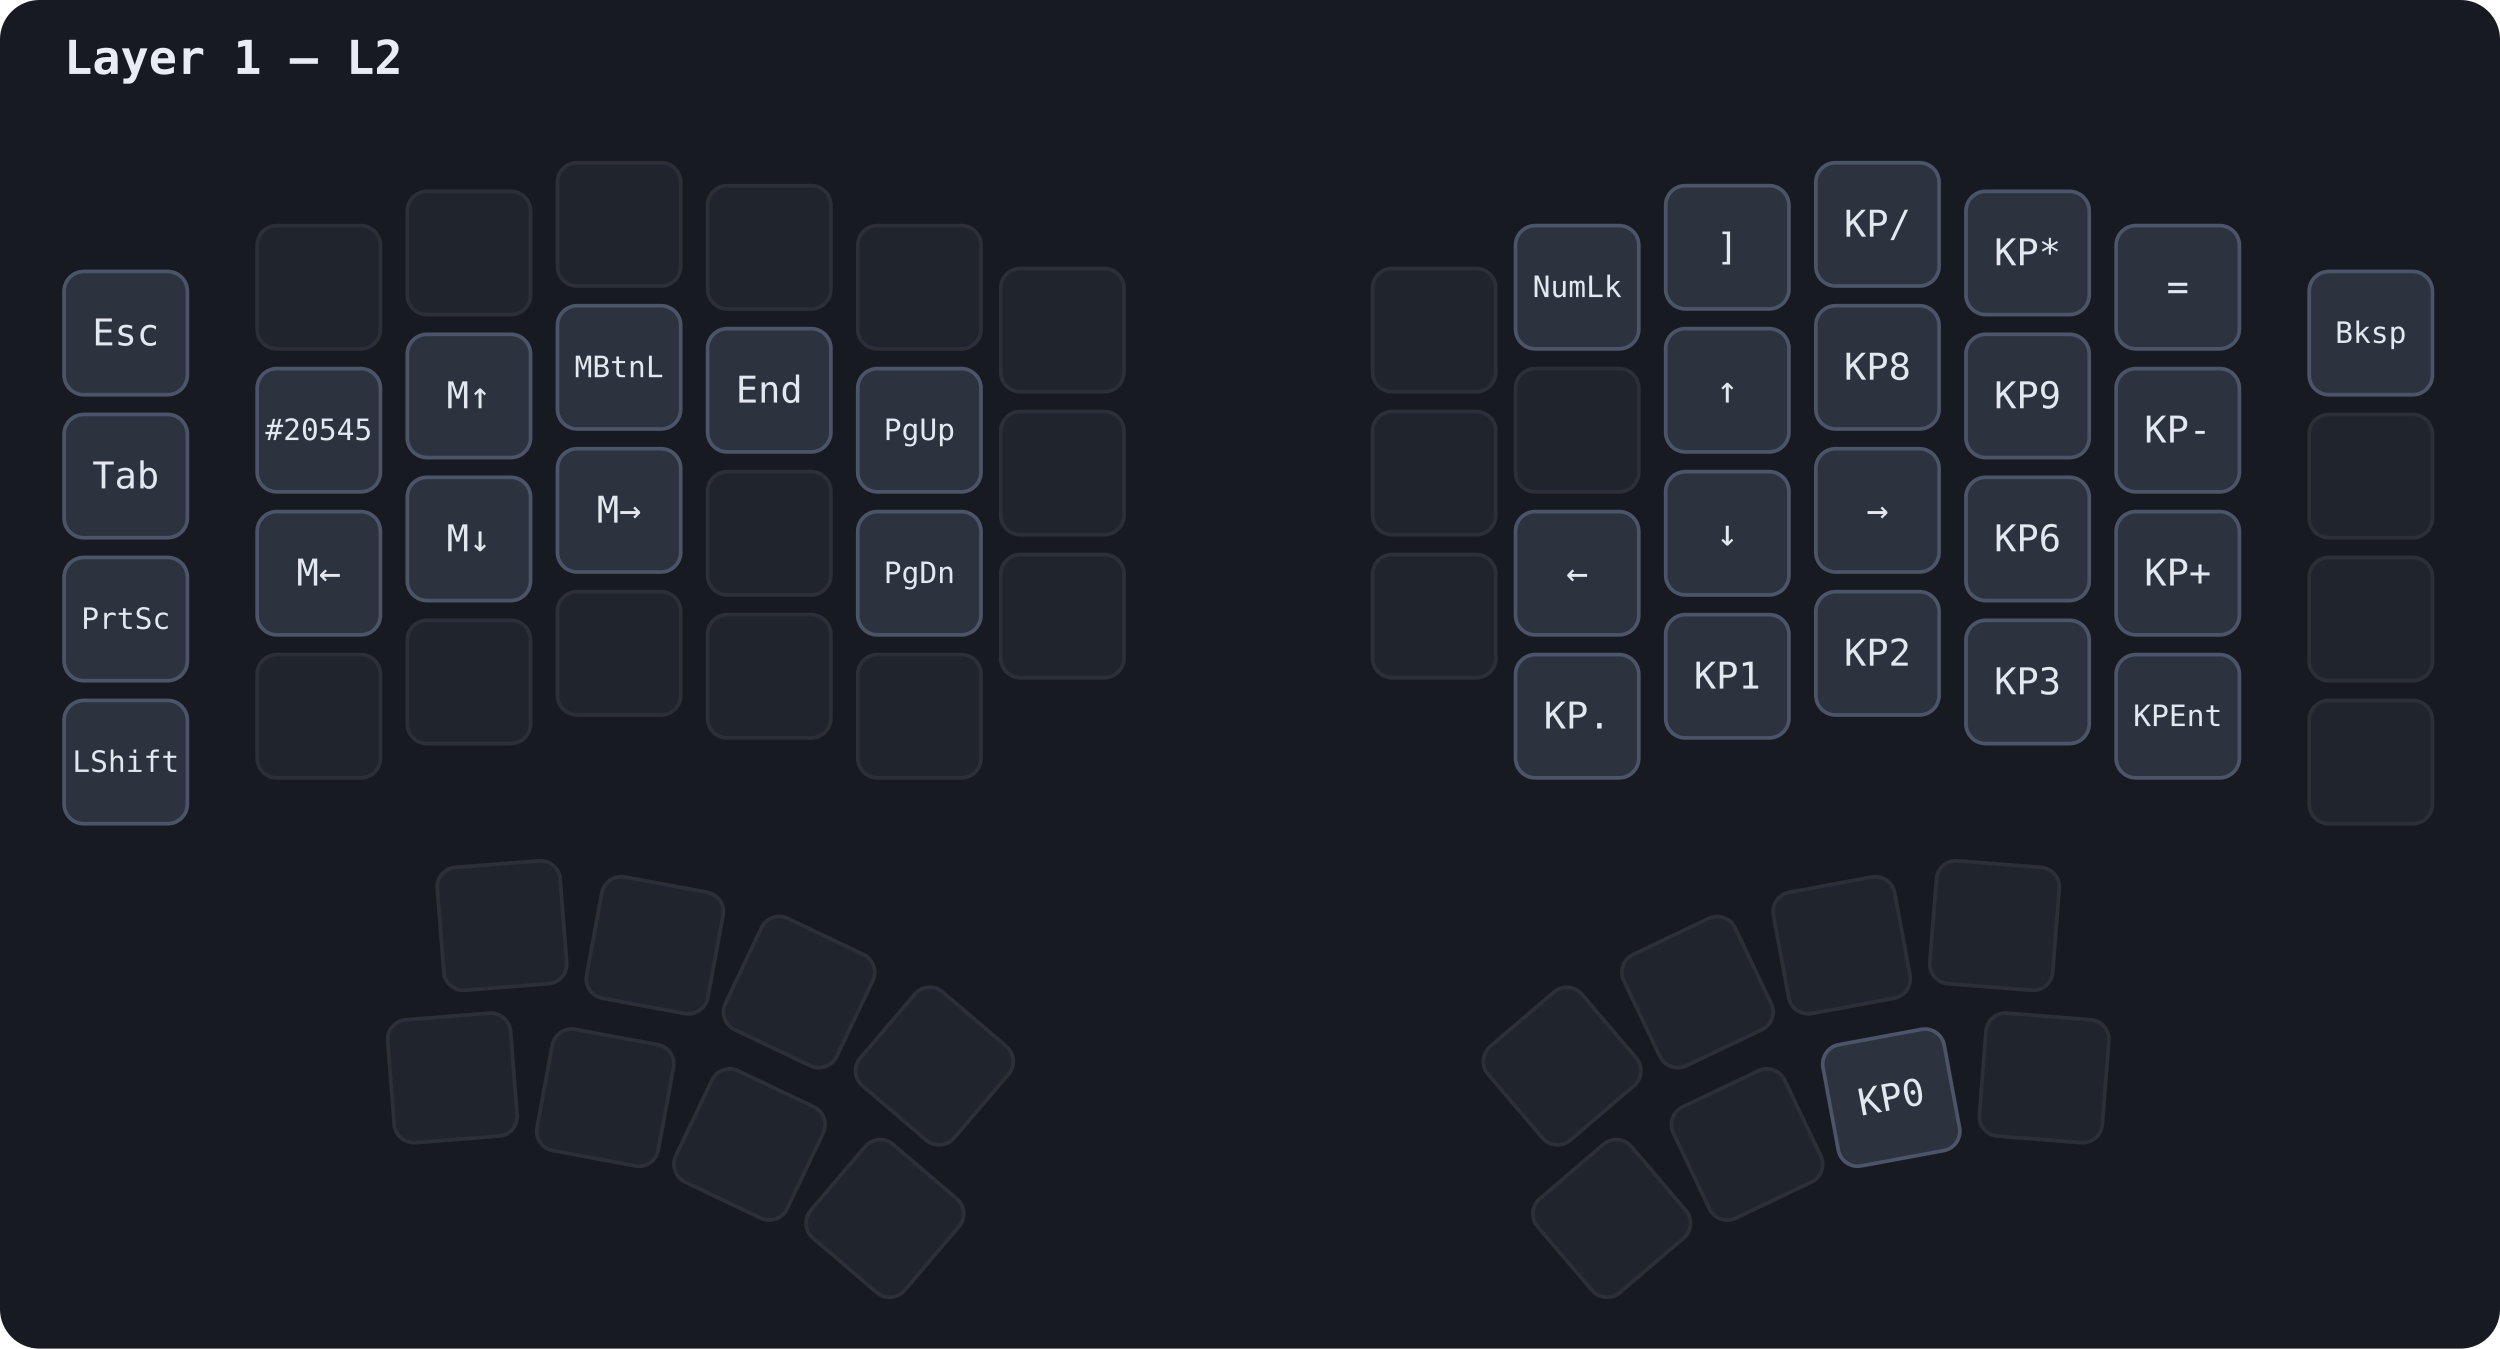
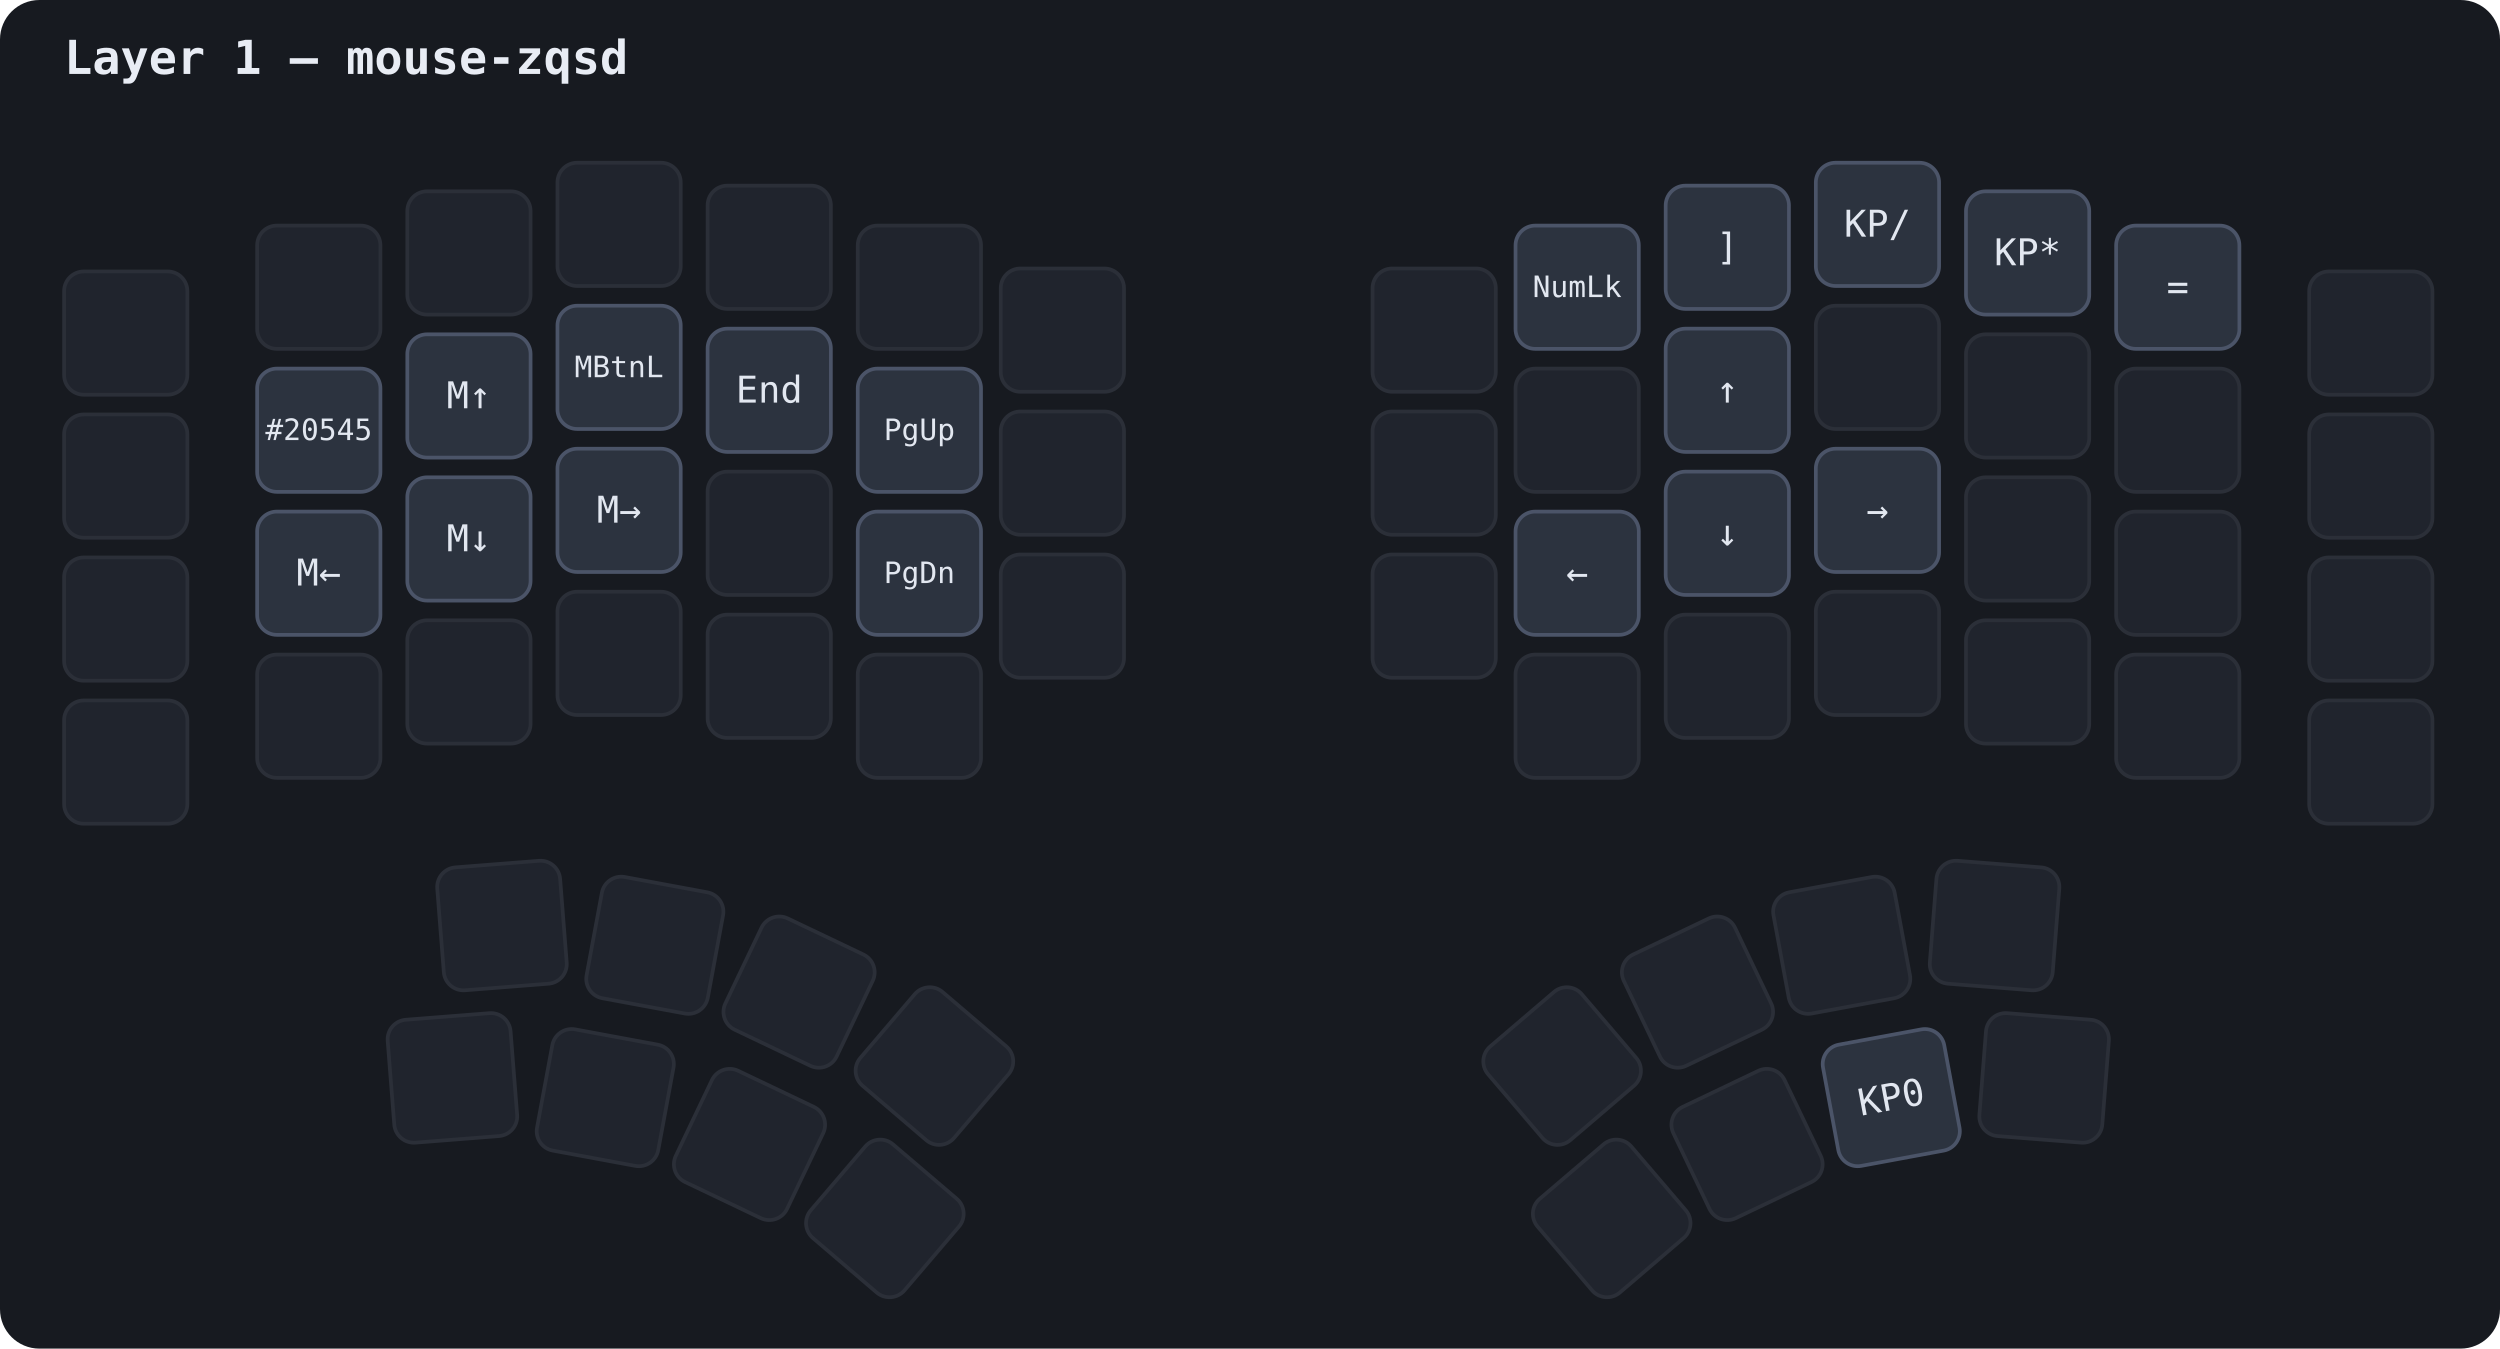
<svg xmlns="http://www.w3.org/2000/svg" width="1014" height="547" viewBox="0 0 1014 547" font-family="ui-monospace,Menlo,monospace">
  <rect width="1014" height="547" rx="16" fill="#171a20" />
-   <text x="26" y="30" fill="#e8ecf4" font-size="19" font-weight="700">Layer 1 — L2</text>
-   <rect x="26.0" y="110.1" width="50" height="50" rx="8" fill="#2c333f" stroke="#4b5468" stroke-width="1.5" />
-   <text x="51.0" y="140.1" text-anchor="middle" fill="#e2e7f0" font-size="15">Esc</text>
+   <text x="26" y="30" fill="#e8ecf4" font-size="19" font-weight="700">Layer 1 — mouse-zqsd</text>
+   <rect x="26.0" y="110.1" width="50" height="50" rx="8" fill="#20242d" stroke="#2b2f38" stroke-width="1.5" />
  <rect x="104.3" y="91.5" width="50" height="50" rx="8" fill="#20242d" stroke="#2b2f38" stroke-width="1.5" />
  <rect x="165.2" y="77.6" width="50" height="50" rx="8" fill="#20242d" stroke="#2b2f38" stroke-width="1.5" />
  <rect x="226.1" y="66.0" width="50" height="50" rx="8" fill="#20242d" stroke="#2b2f38" stroke-width="1.5" />
  <rect x="287.0" y="75.3" width="50" height="50" rx="8" fill="#20242d" stroke="#2b2f38" stroke-width="1.5" />
  <rect x="347.9" y="91.5" width="50" height="50" rx="8" fill="#20242d" stroke="#2b2f38" stroke-width="1.5" />
  <rect x="405.9" y="108.9" width="50" height="50" rx="8" fill="#20242d" stroke="#2b2f38" stroke-width="1.5" />
  <rect x="556.7" y="108.9" width="50" height="50" rx="8" fill="#20242d" stroke="#2b2f38" stroke-width="1.5" />
  <rect x="614.7" y="91.5" width="50" height="50" rx="8" fill="#2c333f" stroke="#4b5468" stroke-width="1.5" />
  <text x="639.7" y="120.5" text-anchor="middle" fill="#e2e7f0" font-size="12">NumLk</text>
  <rect x="675.6" y="75.3" width="50" height="50" rx="8" fill="#2c333f" stroke="#4b5468" stroke-width="1.5" />
  <text x="700.6" y="105.3" text-anchor="middle" fill="#e2e7f0" font-size="15">]</text>
  <rect x="736.5" y="66.0" width="50" height="50" rx="8" fill="#2c333f" stroke="#4b5468" stroke-width="1.5" />
  <text x="761.5" y="96.0" text-anchor="middle" fill="#e2e7f0" font-size="15">KP/</text>
  <rect x="797.4" y="77.6" width="50" height="50" rx="8" fill="#2c333f" stroke="#4b5468" stroke-width="1.5" />
  <text x="822.4" y="107.6" text-anchor="middle" fill="#e2e7f0" font-size="15">KP*</text>
  <rect x="858.3" y="91.5" width="50" height="50" rx="8" fill="#2c333f" stroke="#4b5468" stroke-width="1.5" />
  <text x="883.3" y="121.5" text-anchor="middle" fill="#e2e7f0" font-size="15">=</text>
-   <rect x="936.6" y="110.1" width="50" height="50" rx="8" fill="#2c333f" stroke="#4b5468" stroke-width="1.5" />
-   <text x="961.6" y="139.1" text-anchor="middle" fill="#e2e7f0" font-size="12">Bksp</text>
-   <rect x="26.0" y="168.1" width="50" height="50" rx="8" fill="#2c333f" stroke="#4b5468" stroke-width="1.5" />
-   <text x="51.0" y="198.1" text-anchor="middle" fill="#e2e7f0" font-size="15">Tab</text>
+   <rect x="936.6" y="110.1" width="50" height="50" rx="8" fill="#20242d" stroke="#2b2f38" stroke-width="1.5" />
+   <rect x="26.0" y="168.1" width="50" height="50" rx="8" fill="#20242d" stroke="#2b2f38" stroke-width="1.5" />
  <rect x="104.3" y="149.5" width="50" height="50" rx="8" fill="#2c333f" stroke="#4b5468" stroke-width="1.5" />
  <text x="129.3" y="178.5" text-anchor="middle" fill="#e2e7f0" font-size="12">#20545</text>
  <rect x="165.2" y="135.6" width="50" height="50" rx="8" fill="#2c333f" stroke="#4b5468" stroke-width="1.5" />
  <text x="190.2" y="165.6" text-anchor="middle" fill="#e2e7f0" font-size="15">M↑</text>
  <rect x="226.1" y="124.0" width="50" height="50" rx="8" fill="#2c333f" stroke="#4b5468" stroke-width="1.5" />
  <text x="251.1" y="153.0" text-anchor="middle" fill="#e2e7f0" font-size="12">MBtnL</text>
  <rect x="287.0" y="133.3" width="50" height="50" rx="8" fill="#2c333f" stroke="#4b5468" stroke-width="1.5" />
  <text x="312.0" y="163.3" text-anchor="middle" fill="#e2e7f0" font-size="15">End</text>
  <rect x="347.9" y="149.5" width="50" height="50" rx="8" fill="#2c333f" stroke="#4b5468" stroke-width="1.5" />
  <text x="372.9" y="178.5" text-anchor="middle" fill="#e2e7f0" font-size="12">PgUp</text>
  <rect x="405.9" y="166.9" width="50" height="50" rx="8" fill="#20242d" stroke="#2b2f38" stroke-width="1.5" />
  <rect x="556.7" y="166.9" width="50" height="50" rx="8" fill="#20242d" stroke="#2b2f38" stroke-width="1.5" />
  <rect x="614.7" y="149.5" width="50" height="50" rx="8" fill="#20242d" stroke="#2b2f38" stroke-width="1.5" />
  <rect x="675.6" y="133.3" width="50" height="50" rx="8" fill="#2c333f" stroke="#4b5468" stroke-width="1.5" />
  <text x="700.6" y="163.3" text-anchor="middle" fill="#e2e7f0" font-size="15">↑</text>
-   <rect x="736.5" y="124.0" width="50" height="50" rx="8" fill="#2c333f" stroke="#4b5468" stroke-width="1.5" />
-   <text x="761.5" y="154.0" text-anchor="middle" fill="#e2e7f0" font-size="15">KP8</text>
-   <rect x="797.4" y="135.6" width="50" height="50" rx="8" fill="#2c333f" stroke="#4b5468" stroke-width="1.5" />
-   <text x="822.4" y="165.6" text-anchor="middle" fill="#e2e7f0" font-size="15">KP9</text>
-   <rect x="858.3" y="149.5" width="50" height="50" rx="8" fill="#2c333f" stroke="#4b5468" stroke-width="1.5" />
-   <text x="883.3" y="179.5" text-anchor="middle" fill="#e2e7f0" font-size="15">KP-</text>
+   <rect x="736.5" y="124.0" width="50" height="50" rx="8" fill="#20242d" stroke="#2b2f38" stroke-width="1.5" />
+   <rect x="797.4" y="135.6" width="50" height="50" rx="8" fill="#20242d" stroke="#2b2f38" stroke-width="1.5" />
+   <rect x="858.3" y="149.5" width="50" height="50" rx="8" fill="#20242d" stroke="#2b2f38" stroke-width="1.5" />
  <rect x="936.6" y="168.1" width="50" height="50" rx="8" fill="#20242d" stroke="#2b2f38" stroke-width="1.5" />
-   <rect x="26.0" y="226.1" width="50" height="50" rx="8" fill="#2c333f" stroke="#4b5468" stroke-width="1.5" />
-   <text x="51.0" y="255.1" text-anchor="middle" fill="#e2e7f0" font-size="12">PrtSc</text>
+   <rect x="26.0" y="226.1" width="50" height="50" rx="8" fill="#20242d" stroke="#2b2f38" stroke-width="1.5" />
  <rect x="104.3" y="207.5" width="50" height="50" rx="8" fill="#2c333f" stroke="#4b5468" stroke-width="1.5" />
  <text x="129.3" y="237.5" text-anchor="middle" fill="#e2e7f0" font-size="15">M←</text>
  <rect x="165.2" y="193.6" width="50" height="50" rx="8" fill="#2c333f" stroke="#4b5468" stroke-width="1.5" />
  <text x="190.2" y="223.6" text-anchor="middle" fill="#e2e7f0" font-size="15">M↓</text>
  <rect x="226.1" y="182.0" width="50" height="50" rx="8" fill="#2c333f" stroke="#4b5468" stroke-width="1.5" />
  <text x="251.1" y="212.0" text-anchor="middle" fill="#e2e7f0" font-size="15">M→</text>
  <rect x="287.0" y="191.3" width="50" height="50" rx="8" fill="#20242d" stroke="#2b2f38" stroke-width="1.5" />
  <rect x="347.9" y="207.5" width="50" height="50" rx="8" fill="#2c333f" stroke="#4b5468" stroke-width="1.5" />
  <text x="372.9" y="236.5" text-anchor="middle" fill="#e2e7f0" font-size="12">PgDn</text>
  <rect x="405.9" y="224.9" width="50" height="50" rx="8" fill="#20242d" stroke="#2b2f38" stroke-width="1.5" />
  <rect x="556.7" y="224.9" width="50" height="50" rx="8" fill="#20242d" stroke="#2b2f38" stroke-width="1.5" />
  <rect x="614.7" y="207.5" width="50" height="50" rx="8" fill="#2c333f" stroke="#4b5468" stroke-width="1.5" />
  <text x="639.7" y="237.5" text-anchor="middle" fill="#e2e7f0" font-size="15">←</text>
  <rect x="675.6" y="191.3" width="50" height="50" rx="8" fill="#2c333f" stroke="#4b5468" stroke-width="1.5" />
  <text x="700.6" y="221.3" text-anchor="middle" fill="#e2e7f0" font-size="15">↓</text>
  <rect x="736.5" y="182.0" width="50" height="50" rx="8" fill="#2c333f" stroke="#4b5468" stroke-width="1.5" />
  <text x="761.5" y="212.0" text-anchor="middle" fill="#e2e7f0" font-size="15">→</text>
-   <rect x="797.4" y="193.6" width="50" height="50" rx="8" fill="#2c333f" stroke="#4b5468" stroke-width="1.5" />
-   <text x="822.4" y="223.6" text-anchor="middle" fill="#e2e7f0" font-size="15">KP6</text>
-   <rect x="858.3" y="207.5" width="50" height="50" rx="8" fill="#2c333f" stroke="#4b5468" stroke-width="1.5" />
-   <text x="883.3" y="237.5" text-anchor="middle" fill="#e2e7f0" font-size="15">KP+</text>
+   <rect x="797.4" y="193.6" width="50" height="50" rx="8" fill="#20242d" stroke="#2b2f38" stroke-width="1.5" />
+   <rect x="858.3" y="207.5" width="50" height="50" rx="8" fill="#20242d" stroke="#2b2f38" stroke-width="1.5" />
  <rect x="936.6" y="226.1" width="50" height="50" rx="8" fill="#20242d" stroke="#2b2f38" stroke-width="1.5" />
-   <rect x="26.0" y="284.1" width="50" height="50" rx="8" fill="#2c333f" stroke="#4b5468" stroke-width="1.5" />
-   <text x="51.0" y="313.1" text-anchor="middle" fill="#e2e7f0" font-size="12">LShift</text>
+   <rect x="26.0" y="284.1" width="50" height="50" rx="8" fill="#20242d" stroke="#2b2f38" stroke-width="1.5" />
  <rect x="104.3" y="265.5" width="50" height="50" rx="8" fill="#20242d" stroke="#2b2f38" stroke-width="1.5" />
  <rect x="165.2" y="251.6" width="50" height="50" rx="8" fill="#20242d" stroke="#2b2f38" stroke-width="1.5" />
  <rect x="226.1" y="240.0" width="50" height="50" rx="8" fill="#20242d" stroke="#2b2f38" stroke-width="1.5" />
  <rect x="287.0" y="249.3" width="50" height="50" rx="8" fill="#20242d" stroke="#2b2f38" stroke-width="1.5" />
  <rect x="347.9" y="265.5" width="50" height="50" rx="8" fill="#20242d" stroke="#2b2f38" stroke-width="1.5" />
-   <rect x="614.7" y="265.5" width="50" height="50" rx="8" fill="#2c333f" stroke="#4b5468" stroke-width="1.5" />
-   <text x="639.7" y="295.5" text-anchor="middle" fill="#e2e7f0" font-size="15">KP.</text>
-   <rect x="675.6" y="249.3" width="50" height="50" rx="8" fill="#2c333f" stroke="#4b5468" stroke-width="1.5" />
-   <text x="700.6" y="279.3" text-anchor="middle" fill="#e2e7f0" font-size="15">KP1</text>
-   <rect x="736.5" y="240.0" width="50" height="50" rx="8" fill="#2c333f" stroke="#4b5468" stroke-width="1.5" />
-   <text x="761.5" y="270.0" text-anchor="middle" fill="#e2e7f0" font-size="15">KP2</text>
-   <rect x="797.4" y="251.6" width="50" height="50" rx="8" fill="#2c333f" stroke="#4b5468" stroke-width="1.5" />
-   <text x="822.4" y="281.6" text-anchor="middle" fill="#e2e7f0" font-size="15">KP3</text>
-   <rect x="858.3" y="265.5" width="50" height="50" rx="8" fill="#2c333f" stroke="#4b5468" stroke-width="1.5" />
-   <text x="883.3" y="294.5" text-anchor="middle" fill="#e2e7f0" font-size="12">KPEnt</text>
+   <rect x="614.7" y="265.5" width="50" height="50" rx="8" fill="#20242d" stroke="#2b2f38" stroke-width="1.5" />
+   <rect x="675.6" y="249.3" width="50" height="50" rx="8" fill="#20242d" stroke="#2b2f38" stroke-width="1.5" />
+   <rect x="736.5" y="240.0" width="50" height="50" rx="8" fill="#20242d" stroke="#2b2f38" stroke-width="1.5" />
+   <rect x="797.4" y="251.6" width="50" height="50" rx="8" fill="#20242d" stroke="#2b2f38" stroke-width="1.5" />
+   <rect x="858.3" y="265.5" width="50" height="50" rx="8" fill="#20242d" stroke="#2b2f38" stroke-width="1.5" />
  <rect x="936.6" y="284.1" width="50" height="50" rx="8" fill="#20242d" stroke="#2b2f38" stroke-width="1.5" />
  <rect x="178.6" y="350.4" width="50" height="50" rx="8" fill="#20242d" stroke="#2b2f38" stroke-width="1.5" transform="rotate(-4.5 203.6 375.4)" />
  <rect x="240.6" y="358.4" width="50" height="50" rx="8" fill="#20242d" stroke="#2b2f38" stroke-width="1.5" transform="rotate(10.5 265.6 383.4)" />
  <rect x="299.1" y="377.4" width="50" height="50" rx="8" fill="#20242d" stroke="#2b2f38" stroke-width="1.5" transform="rotate(25.5 324.1 402.4)" />
  <rect x="354.0" y="407.4" width="50" height="50" rx="8" fill="#20242d" stroke="#2b2f38" stroke-width="1.5" transform="rotate(40.5 379.0 432.4)" />
  <rect x="158.5" y="412.2" width="50" height="50" rx="8" fill="#20242d" stroke="#2b2f38" stroke-width="1.5" transform="rotate(-4.5 183.5 437.2)" />
  <rect x="220.5" y="420.2" width="50" height="50" rx="8" fill="#20242d" stroke="#2b2f38" stroke-width="1.5" transform="rotate(10.5 245.5 445.2)" />
  <rect x="279.0" y="439.2" width="50" height="50" rx="8" fill="#20242d" stroke="#2b2f38" stroke-width="1.5" transform="rotate(25.5 304.0 464.2)" />
  <rect x="333.9" y="469.2" width="50" height="50" rx="8" fill="#20242d" stroke="#2b2f38" stroke-width="1.5" transform="rotate(40.5 358.9 494.2)" />
  <rect x="784.0" y="350.4" width="50" height="50" rx="8" fill="#20242d" stroke="#2b2f38" stroke-width="1.5" transform="rotate(4.5 809.0 375.4)" />
  <rect x="722.0" y="358.4" width="50" height="50" rx="8" fill="#20242d" stroke="#2b2f38" stroke-width="1.5" transform="rotate(-10.5 747.0 383.4)" />
  <rect x="663.5" y="377.4" width="50" height="50" rx="8" fill="#20242d" stroke="#2b2f38" stroke-width="1.5" transform="rotate(-25.5 688.5 402.4)" />
  <rect x="608.6" y="407.4" width="50" height="50" rx="8" fill="#20242d" stroke="#2b2f38" stroke-width="1.5" transform="rotate(-40.5 633.6 432.4)" />
  <rect x="804.1" y="412.2" width="50" height="50" rx="8" fill="#20242d" stroke="#2b2f38" stroke-width="1.5" transform="rotate(4.5 829.1 437.2)" />
  <rect x="742.1" y="420.2" width="50" height="50" rx="8" fill="#2c333f" stroke="#4b5468" stroke-width="1.5" transform="rotate(-10.5 767.1 445.2)" />
  <text x="767.1" y="450.2" text-anchor="middle" fill="#e2e7f0" font-size="15" transform="rotate(-10.5 767.1 445.2)">KP0</text>
  <rect x="683.6" y="439.2" width="50" height="50" rx="8" fill="#20242d" stroke="#2b2f38" stroke-width="1.5" transform="rotate(-25.5 708.6 464.2)" />
  <rect x="628.7" y="469.2" width="50" height="50" rx="8" fill="#20242d" stroke="#2b2f38" stroke-width="1.5" transform="rotate(-40.5 653.7 494.2)" />
</svg>
